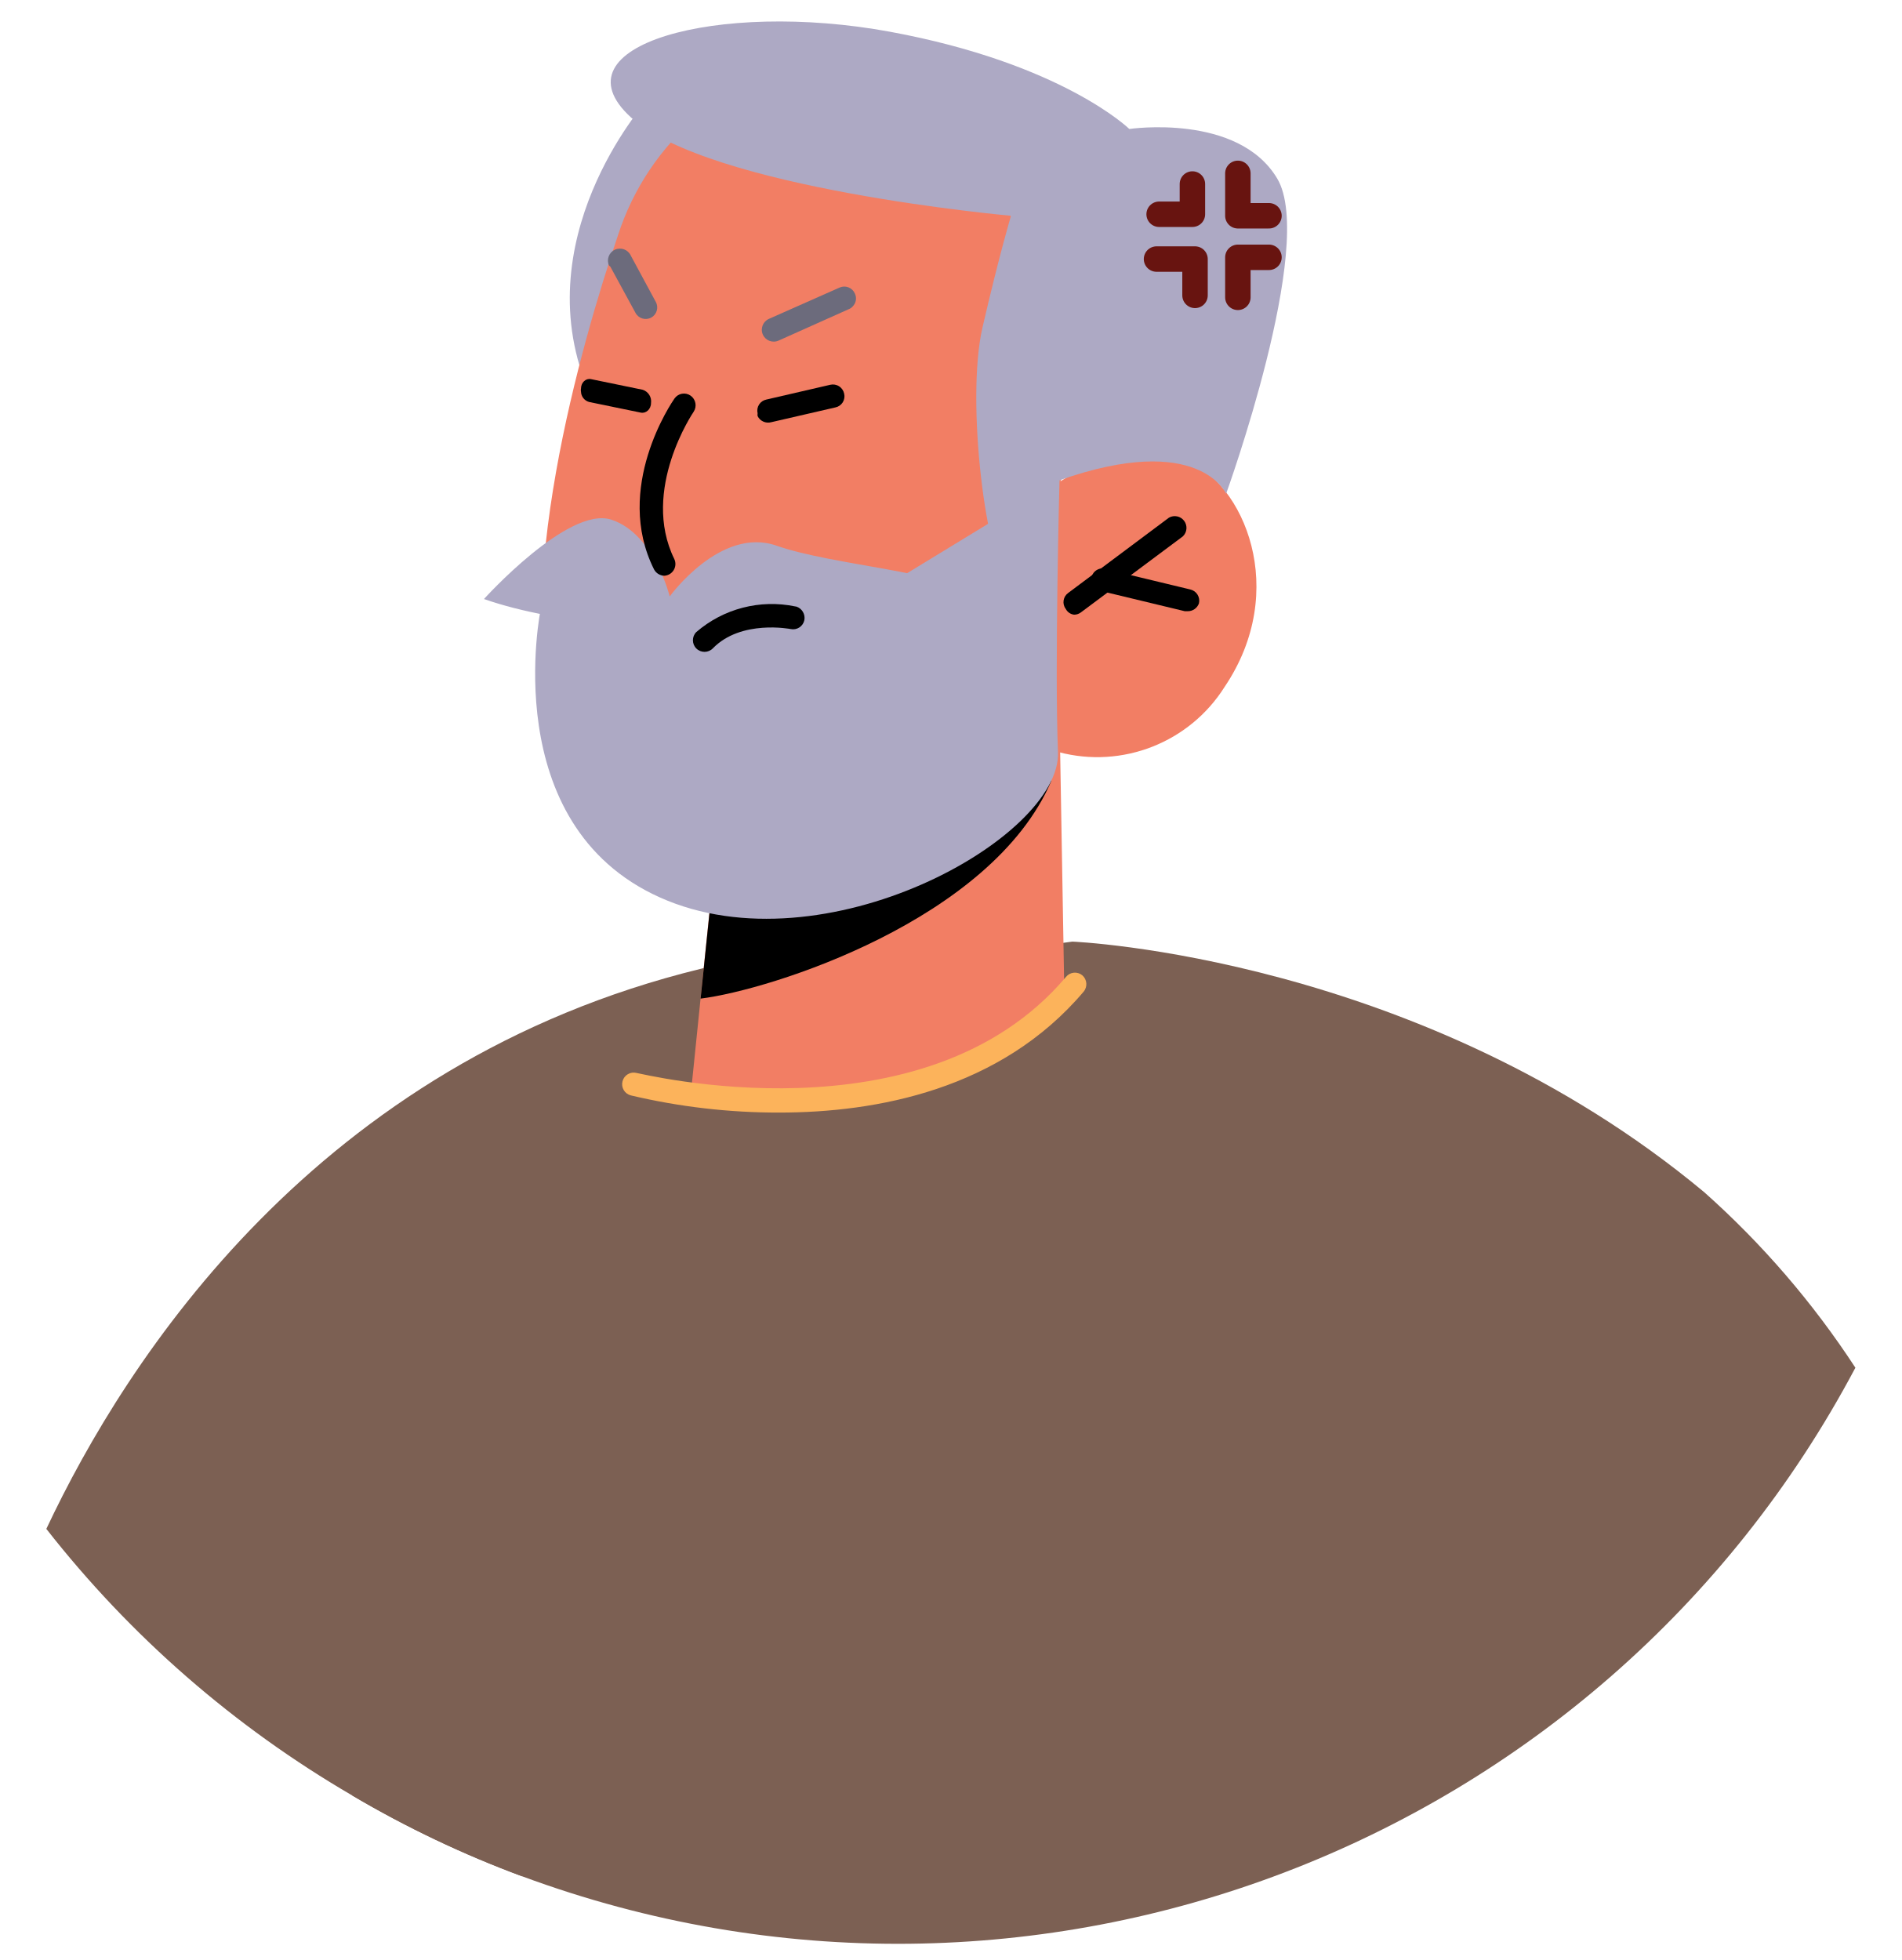
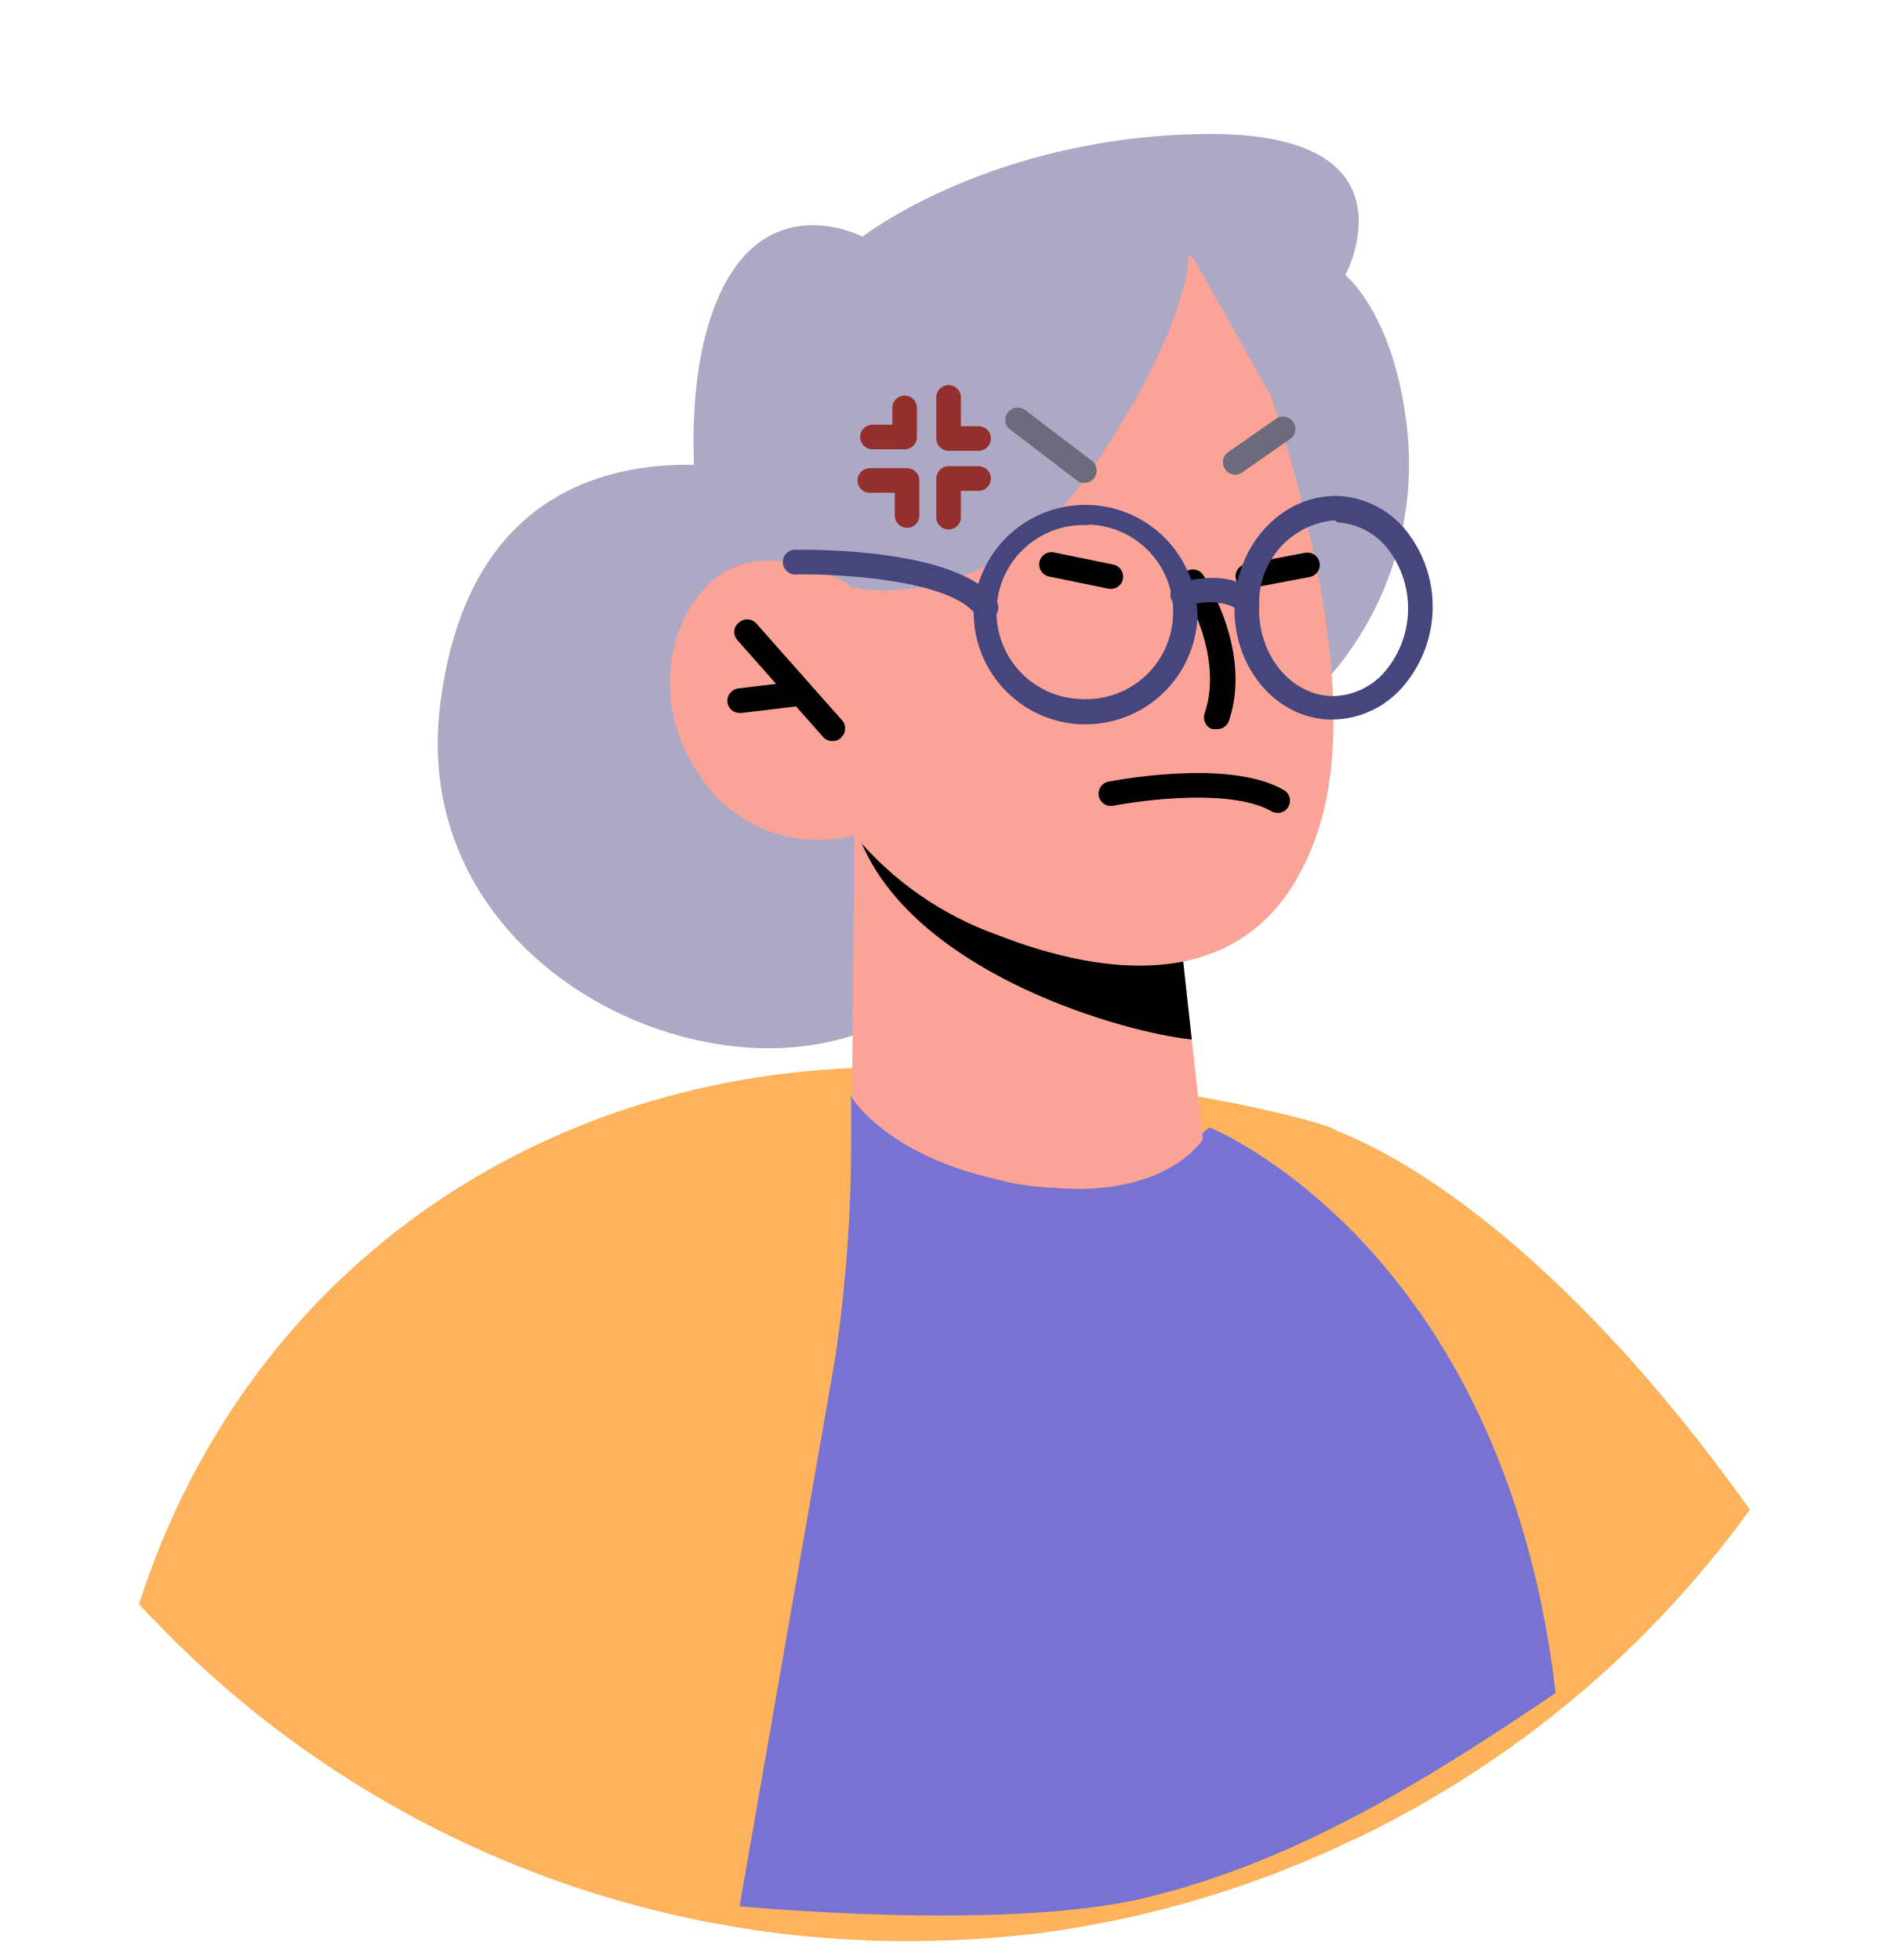
<svg xmlns="http://www.w3.org/2000/svg" id="Layer_1" data-name="Layer 1" viewBox="0 0 87.42 90.11">
  <defs>
-     <style>.cls-1{fill:#7c6053;}.cls-2{fill:#ada9c4;}.cls-3{fill:#f27e64;}.cls-4{fill:#6c6b7c;}.cls-5{fill:#fcb35b;}.cls-6{fill:none;stroke:#681410;stroke-linecap:round;stroke-linejoin:round;stroke-width:1.17px;}</style>
+     <style>.cls-1{fill:#fcb35b;}.cls-2{fill:#7772d3;}.cls-3{fill:#ada9c4;}.cls-4{fill:#fca397;}.cls-5{fill:#6c6b7c;}.cls-6{fill:#46467f;}.cls-7,.cls-8{fill:none;stroke-linecap:round;stroke-linejoin:round;stroke-width:1.13px;}.cls-7{stroke:#000;}.cls-8{stroke:#932f2d;}</style>
  </defs>
-   <path class="cls-1" d="M59.2,66.74,24,86.26a48.5,48.5,0,0,1-7.8-3.71A49.51,49.51,0,0,1,2.13,70.29c3.69-7.84,12.45-21.44,30.09-25.75a18.66,18.66,0,0,1,9.46,0C54.86,48.12,59.2,66.74,59.2,66.74Z" />
-   <path class="cls-1" d="M85.3,62.88A49.81,49.81,0,0,1,24,86.26a48.5,48.5,0,0,1-7.8-3.71c1.3-14.76,2.64-27.15,3.65-29.48,1.78-4.13,13.72-7,21.84-8.55,4.36-.81,7.61-1.23,7.61-1.23s16,.65,29.05,11.52A40.24,40.24,0,0,1,85.3,62.88Z" />
-   <path class="cls-2" d="M29.69,4.68S24,11.09,27.14,18.15,33.59,5.32,33.59,5.32Z" />
-   <path class="cls-3" d="M48.72,33.45l.22,12.7s-2.23,3.69-9.65,4.42c-5.53.55-7.49-.67-7.49-.67l.66-6.45.65-6.28L46.48,34Z" />
-   <path d="M46.48,34c0,.35,2,1.44,1.85,1.91-2.74,6.39-12.93,9.61-16.12,10l.9-8.68Z" />
-   <path class="cls-3" d="M32.1,5.32a12,12,0,0,0-3.69,5.5c-1.66,4.9-5,16.35-2.81,23.36,2.85,9.12,11.07,7.41,16,5.48a16.29,16.29,0,0,0,7.08-5.08,6.92,6.92,0,0,0,7.62-3c3-4.45.88-9.39-1.8-10.45s-5.75,1-5.75,1L51,17.25S41.75-2.54,32.1,5.32Z" />
-   <path d="M49.38,28.26A.5.5,0,0,1,49,28a.52.52,0,0,1,.11-.74l4.63-3.46a.54.54,0,0,1,.64.86L49.7,28.15A.52.52,0,0,1,49.38,28.26Z" />
-   <path d="M54.6,28.1h-.13l-3.78-.91a.53.53,0,1,1,.25-1l3.78.91a.53.53,0,0,1,.4.64A.54.54,0,0,1,54.6,28.1Z" />
-   <path d="M26.71,18a.29.29,0,0,1,0-.13c0-.29.23-.49.46-.44l2.38.49a.56.56,0,0,1,.38.61c0,.29-.24.49-.47.44l-2.38-.49A.51.51,0,0,1,26.71,18Z" />
-   <path d="M34.83,19.13a.5.5,0,0,1,0-.13.52.52,0,0,1,.4-.63l2.94-.68a.53.53,0,0,1,.64.41.52.52,0,0,1-.4.63l-2.95.68A.54.54,0,0,1,34.83,19.13Z" />
-   <path class="cls-4" d="M28,12.21a.54.54,0,0,1,1-.46l1.15,2.13a.53.53,0,0,1-.93.51l-1.16-2.13Z" />
-   <path class="cls-4" d="M39.2,14.09a.43.43,0,0,1-.17.12l-3.24,1.45a.54.54,0,0,1-.44-1l3.25-1.44a.53.53,0,0,1,.7.27A.52.52,0,0,1,39.2,14.09Z" />
-   <path class="cls-2" d="M48.71,22.08s-1.32,5.29-2.33,4.64-2-8.26-1.21-11.67,1.31-5.13,1.31-5.13S32.61,8.69,29,5.39,33,0,40.92,1.46s11,4.47,11,4.47,5-.74,6.8,2.28S56.37,22.7,56.37,22.7,55.13,19.82,48.71,22.08Z" />
-   <path class="cls-2" d="M22.25,27.54s3.87-4.29,5.85-3.65,2.69,3.53,2.69,3.53,2.34-3.24,4.92-2.33,8.12,1.25,8.18,2.15-1.54,1.21-1.54,1.21S29.31,30,22.25,27.54Z" />
-   <path class="cls-2" d="M48.71,22.08s-.23,8.57-.07,12.5-10.76,10.06-18.3,6.68S24.86,28,24.86,28l6.73.62a13.25,13.25,0,0,1,3.31-1.24A8.68,8.68,0,0,1,39,28Z" />
-   <path d="M36.62,27.89a.55.55,0,0,1,.36.62.53.53,0,0,1-.63.41s-2.28-.45-3.58.89a.53.53,0,1,1-.76-.75,5.31,5.31,0,0,1,4.55-1.18Z" />
-   <path d="M30.55,26.47a.55.55,0,0,1-.48-.29c-1.88-3.75.82-7.69.94-7.86a.53.53,0,0,1,.74-.13.54.54,0,0,1,.14.74S29.44,22.52,31,25.7a.54.54,0,0,1-.48.77Z" />
-   <path class="cls-5" d="M35.82,51.15A29.4,29.4,0,0,1,29,50.36a.53.53,0,0,1-.38-.65.53.53,0,0,1,.65-.38c.13,0,13.21,3.31,19.74-4.42a.53.53,0,0,1,.75-.07.54.54,0,0,1,.06.75C46,50.1,40.29,51.15,35.82,51.15Z" />
-   <polyline class="cls-6" points="54.82 8.46 54.82 9.85 53.29 9.85" />
-   <polyline class="cls-6" points="56.91 7.97 56.91 9.92 58.34 9.92" />
-   <polyline class="cls-6" points="53.17 11.91 54.94 11.91 54.94 13.58" />
-   <polyline class="cls-6" points="56.91 13.67 56.91 11.83 58.34 11.83" />
+   <path class="cls-1" d="M6.39,73.74a3.59,3.59,0,0,0,.32.35c.14.16.29.32.44.46A47.85,47.85,0,0,0,41.34,89.24a50.11,50.11,0,0,0,6.16-.33h0a47.8,47.8,0,0,0,14-4c-.27-17.39,0-32.6,0-32.89-.16-.36-8.19-2.5-18.91-2.93C25.84,48.45,11.52,57.85,6.39,73.74Z" />
+   <path class="cls-1" d="M47.5,88.91h0a47.8,47.8,0,0,0,14-4l1.09-.5a48,48,0,0,0,17.86-15C71.4,56.7,63.87,52.94,61.61,52.05a5.7,5.7,0,0,0-.7-.25Z" />
+   <path class="cls-2" d="M52.62,87.26c7-1.67,13.18-5.55,18.9-9.43-2.43-20.62-15.92-26-15.92-26-8.1,7-16.47-1.47-16.47-1.47v2a67.19,67.19,0,0,1-.74,10.12L34,87.64S46.15,88.81,52.62,87.26Z" />
+   <path class="cls-3" d="M37.11,22.21S22.11,17,20.23,32.46,42,54.33,45.42,40.84,37.11,22.21,37.11,22.21Z" />
+   <path class="cls-3" d="M61.22,31a14.91,14.91,0,0,0,3.41-11.77c-.66-4.92-2.78-6.58-2.78-6.58s3.54-6.56-6.34-6.49-15.86,4.72-15.86,4.72S35.22,8.54,33,13.73s-.44,13-.44,13Z" />
+   <path class="cls-4" d="M39.28,38.42l-.11,12.06s2.15,3.49,9.2,4.12c5.25.48,6.93-2.21,6.93-2.21L54.13,41.83,41.41,38.91Z" />
+   <path d="M39.31,37.69a3.43,3.43,0,0,0,.34,1.16c2.64,6,12.11,8.64,15.14,8.94l-.66-6Z" />
+   <path class="cls-4" d="M57.06,14.37s6.19,15.17,3.62,23.55S50.46,44.78,45.9,43a15.17,15.17,0,0,1-6.62-4.61,6.49,6.49,0,0,1-7.11-2.72c-2.77-4.06-.89-8.6,1.59-9.6s5.35.85,5.35.85l-2.18-4.41S47.09.61,57.06,14.37Z" />
+   <path class="cls-3" d="M39.11,27s6.41,1.53,11.14-5.5,4.41-10,4.41-10L58.88,19s1.17-5.11-.77-8.46S54,7.83,54,7.83L39.65,10.91,35.52,22.19Z" />
+   <path d="M55.91,33.52l-.18,0a.57.57,0,0,1-.35-.72c.92-2.69-1-5.71-1-5.74a.57.57,0,0,1,.16-.79.56.56,0,0,1,.78.17c.09.14,2.28,3.51,1.17,6.73A.57.57,0,0,1,55.91,33.52Z" />
+   <path d="M38.27,34.07a.56.56,0,0,1-.43-.19L33.9,29.43a.55.55,0,0,1,.05-.79.57.57,0,0,1,.8,0l3.94,4.45a.57.57,0,0,1,0,.8A.54.54,0,0,1,38.27,34.07Z" />
+   <path d="M34,32.78a.57.57,0,0,1-.56-.5.58.58,0,0,1,.5-.63l2.83-.34a.57.57,0,0,1,.63.5.56.56,0,0,1-.49.63l-2.84.34Z" />
+   <path class="cls-5" d="M59.42,20.09l-.09.08-2.22,1.55a.55.55,0,0,1-.78-.14.56.56,0,0,1,.13-.79l2.22-1.55a.57.57,0,0,1,.74.85Z" />
+   <path class="cls-5" d="M46.28,19.56a.57.57,0,0,1,.84-.72l3.12,2.38a.57.57,0,0,1-.69.9l-3.12-2.38A.52.52,0,0,1,46.28,19.56Z" />
+   <path class="cls-6" d="M49.91,33.3h-.25a5.15,5.15,0,0,1-4.89-5.39,5.15,5.15,0,0,1,10.28.49,5.15,5.15,0,0,1-5.14,4.9Zm0-9.16a4,4,0,0,0-.19,8,4,4,0,0,0,4.21-3.82,4,4,0,0,0-3.82-4.2Z" />
+   <path class="cls-6" d="M57,28a.54.54,0,0,1-.34-.12,3,3,0,0,0-2.12,0,.58.58,0,0,1-.71-.38.59.59,0,0,1,.38-.71c.21-.06,2.07-.58,3.13.22A.57.57,0,0,1,57,28Z" />
+   <path class="cls-6" d="M45.33,28.5a.58.58,0,0,1-.46-.23c-1.18-1.63-6.38-1.9-8.31-1.86a.57.57,0,0,1-.57-.56.57.57,0,0,1,.55-.58c.77,0,7.52-.06,9.25,2.33a.56.56,0,0,1-.13.79A.51.51,0,0,1,45.33,28.5Z" />
+   <line class="cls-7" x1="48.34" y1="25.95" x2="51.07" y2="26.51" />
+   <line class="cls-7" x1="57.37" y1="26.49" x2="60.11" y2="25.97" />
+   <path class="cls-6" d="M61.26,33.08h-.2c-2.51-.12-4.44-2.53-4.3-5.36s2.29-5,4.79-4.92a4.28,4.28,0,0,1,3.17,1.69,5.62,5.62,0,0,1-.34,7.21A4.32,4.32,0,0,1,61.26,33.08Zm.1-9.16a3.79,3.79,0,0,0-3.47,3.85C57.78,30,59.23,31.86,61.11,32a3.22,3.22,0,0,0,2.45-1,4.49,4.49,0,0,0,.28-5.72,3.16,3.16,0,0,0-2.34-1.26Z" />
+   <path class="cls-7" d="M51.07,36.49s5.29-1.05,7.67.32" />
+   <polyline class="cls-8" points="41.59 18.75 41.59 20.09 40.11 20.09" />
+   <polyline class="cls-8" points="43.61 18.27 43.61 20.16 44.99 20.16" />
+   <polyline class="cls-8" points="39.99 22.09 41.7 22.09 41.7 23.7" />
+   <polyline class="cls-8" points="43.61 23.78 43.61 22 44.99 22" />
</svg>
